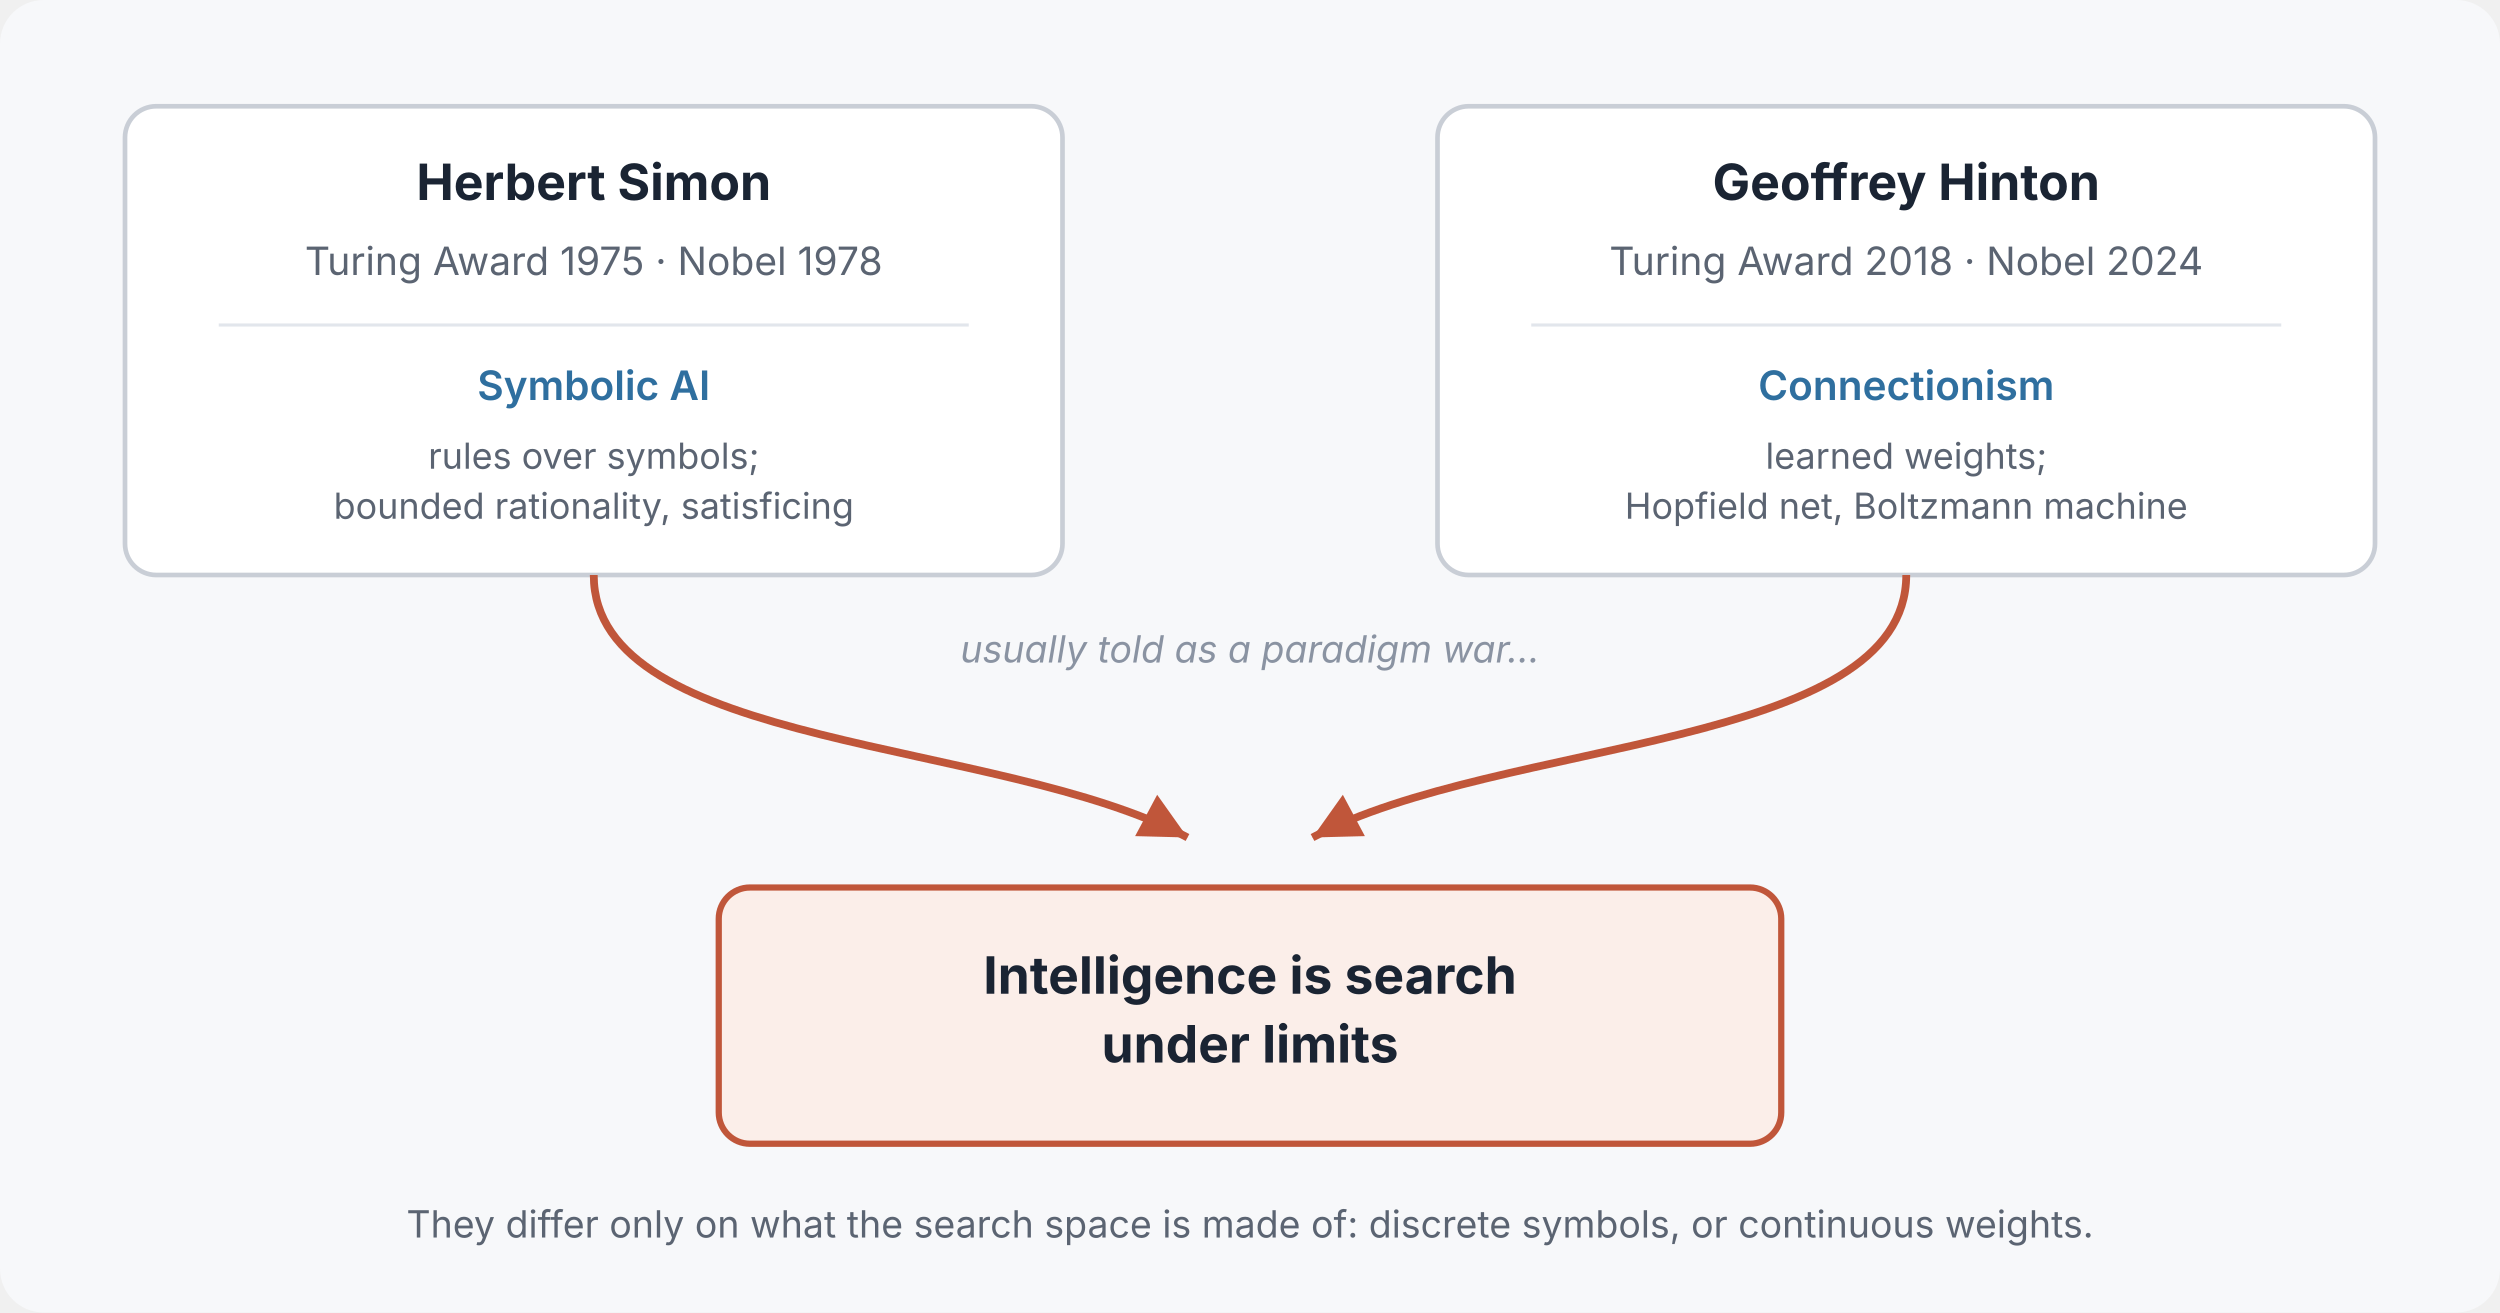
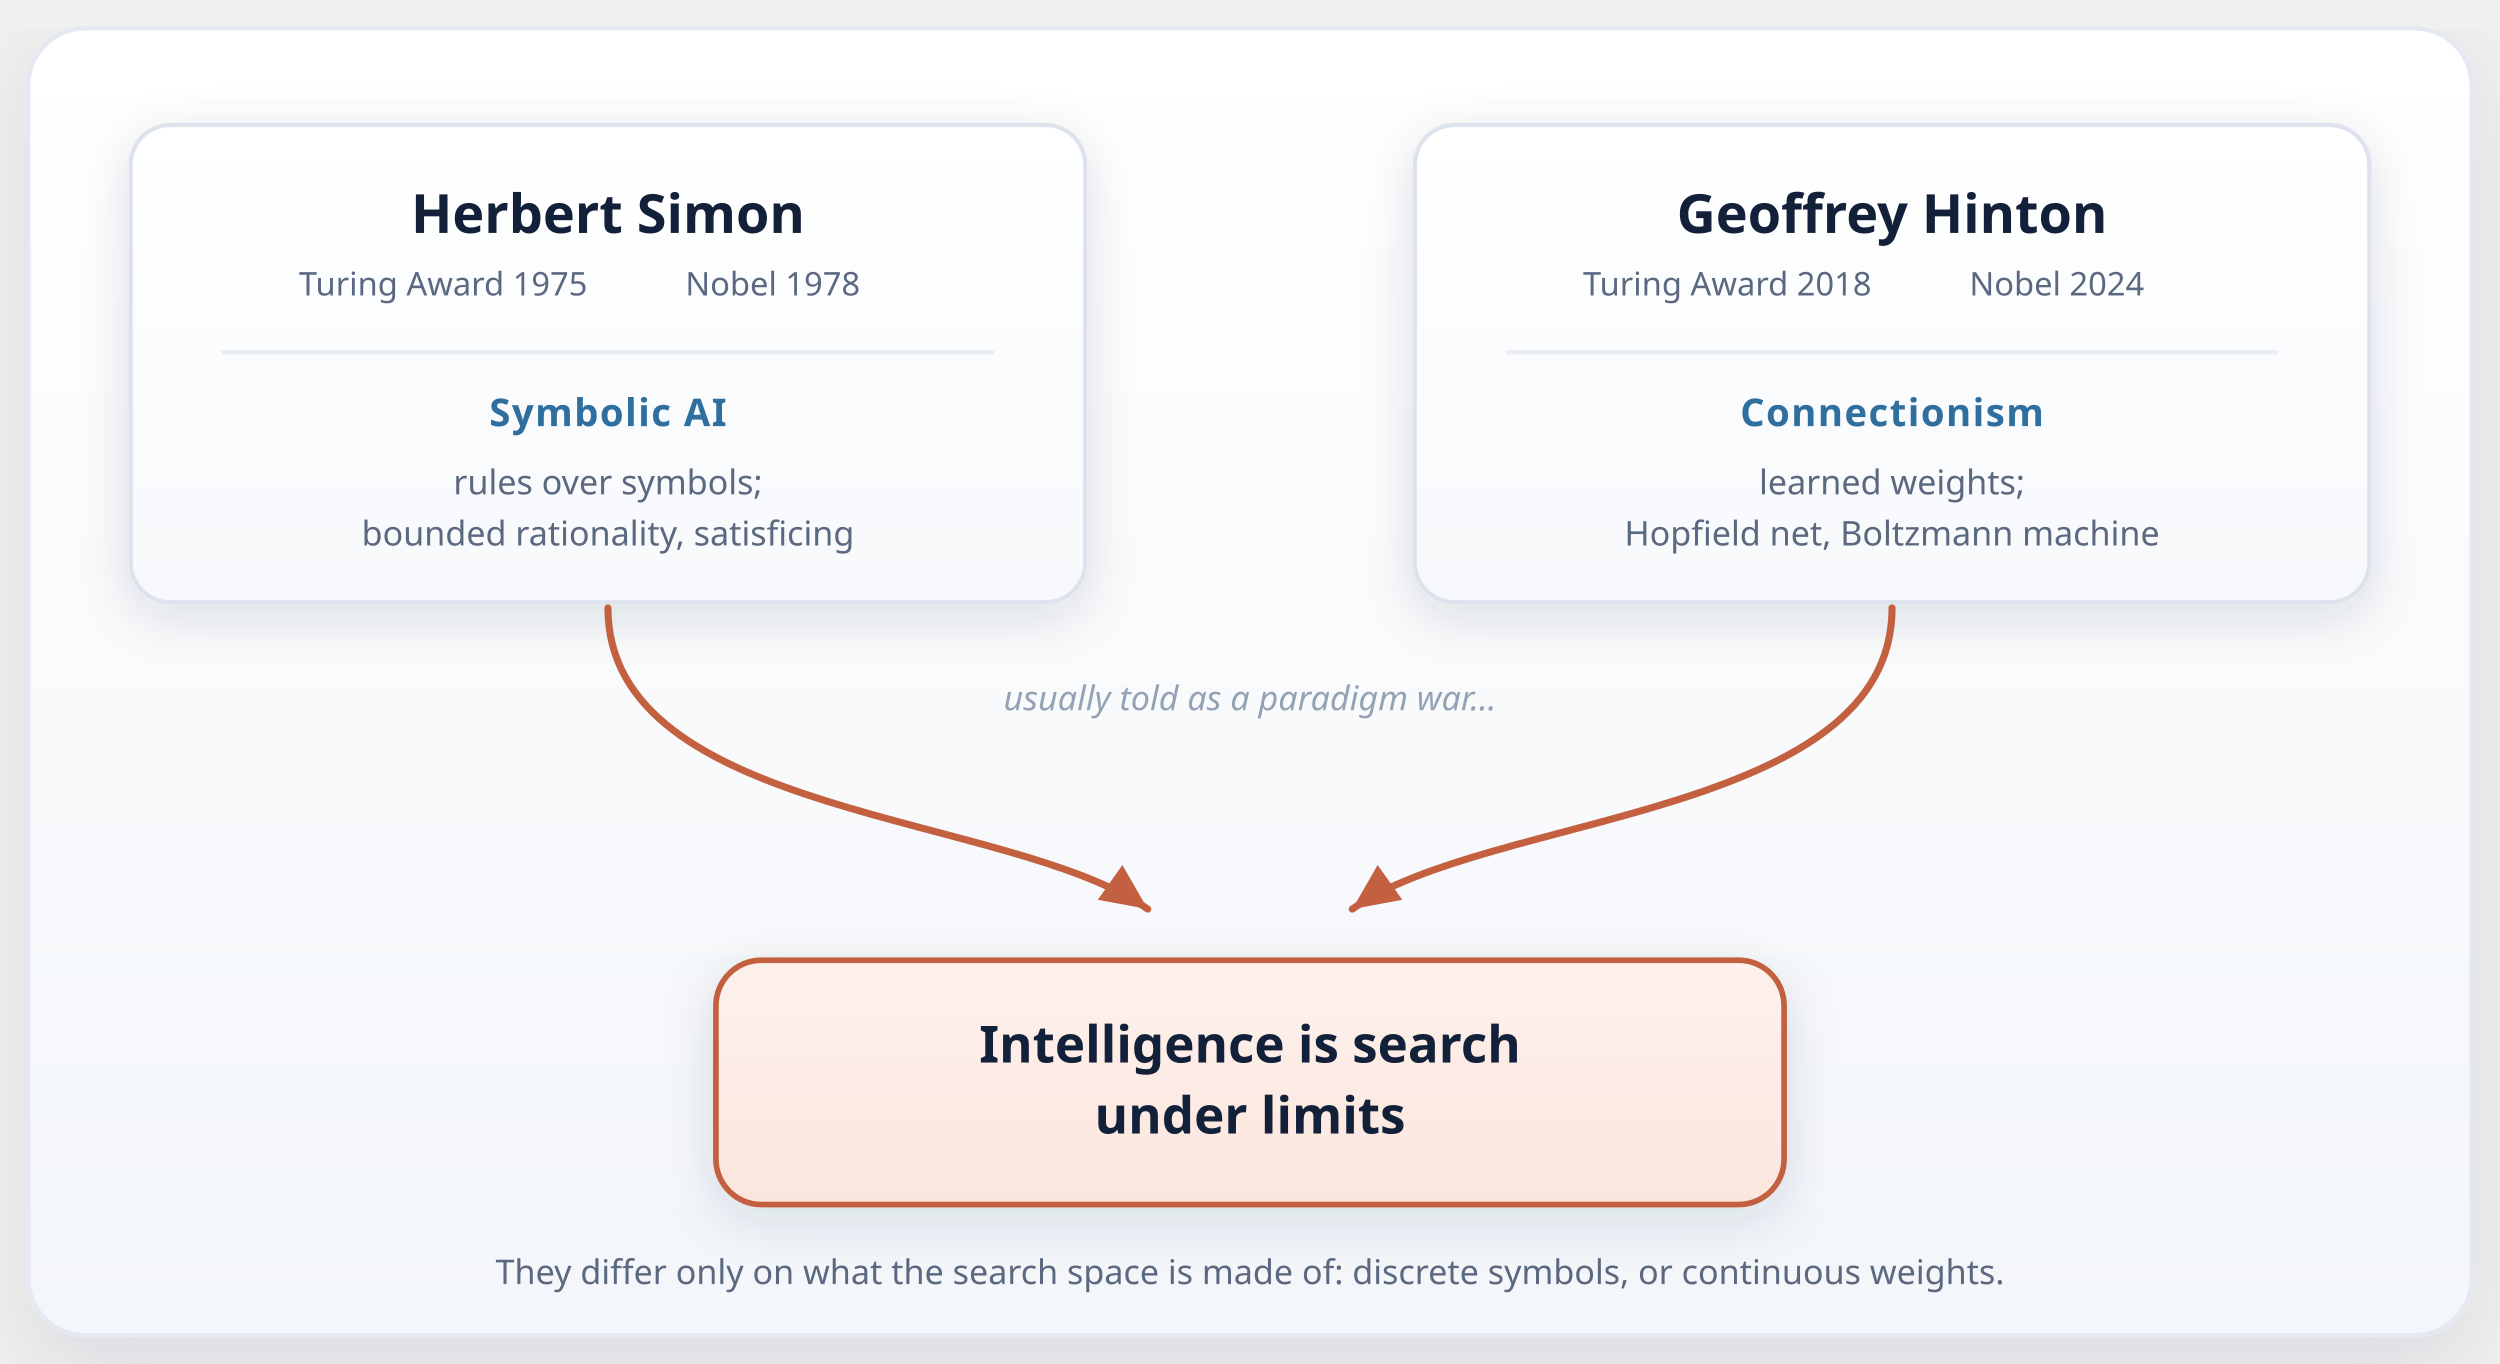
- <svg xmlns="http://www.w3.org/2000/svg" viewBox="0 0 800 420" width="800" height="420" font-family="system-ui, -apple-system, 'Segoe UI', sans-serif" role="img" aria-labelledby="t d">
-   <rect x="0" y="0" width="800" height="420" rx="14" fill="#f7f8fa" />
-   <rect x="40" y="34" width="300" height="150" rx="10" fill="#ffffff" stroke="#c9ced6" stroke-width="1.5" />
-   <text x="190" y="64" text-anchor="middle" font-size="16" font-weight="700" fill="#1a2433">Herbert Simon</text>
-   <text x="190" y="88" text-anchor="middle" font-size="12.5" fill="#5b6472">Turing Award 1975 · Nobel 1978</text>
-   <line x1="70" y1="104" x2="310" y2="104" stroke="#e2e6ec" stroke-width="1" />
-   <text x="190" y="128" text-anchor="middle" font-size="13" font-weight="600" fill="#2f6f9f">Symbolic AI</text>
-   <text x="190" y="150" text-anchor="middle" font-size="11.5" fill="#5b6472">rules over symbols;</text>
-   <text x="190" y="166" text-anchor="middle" font-size="11.5" fill="#5b6472">bounded rationality, satisficing</text>
-   <rect x="460" y="34" width="300" height="150" rx="10" fill="#ffffff" stroke="#c9ced6" stroke-width="1.5" />
-   <text x="610" y="64" text-anchor="middle" font-size="16" font-weight="700" fill="#1a2433">Geoffrey Hinton</text>
-   <text x="610" y="88" text-anchor="middle" font-size="12.5" fill="#5b6472">Turing Award 2018 · Nobel 2024</text>
-   <line x1="490" y1="104" x2="730" y2="104" stroke="#e2e6ec" stroke-width="1" />
-   <text x="610" y="128" text-anchor="middle" font-size="13" font-weight="600" fill="#2f6f9f">Connectionism</text>
-   <text x="610" y="150" text-anchor="middle" font-size="11.5" fill="#5b6472">learned weights;</text>
-   <text x="610" y="166" text-anchor="middle" font-size="11.5" fill="#5b6472">Hopfield net, Boltzmann machine</text>
-   <text x="400" y="212" text-anchor="middle" font-size="12" fill="#8a93a2" font-style="italic">usually told as a paradigm war...</text>
-   <path d="M 190 184 C 190 240, 320 236, 380 268" fill="none" stroke="#c0563a" stroke-width="2.5" marker-end="url(#ah)" />
-   <path d="M 610 184 C 610 240, 480 236, 420 268" fill="none" stroke="#c0563a" stroke-width="2.5" marker-end="url(#ah)" />
-   <rect x="230" y="284" width="340" height="82" rx="10" fill="#fbeee9" stroke="#c0563a" stroke-width="2" />
-   <text x="400" y="318" text-anchor="middle" font-size="16.5" font-weight="700" fill="#1a2433">Intelligence is search</text>
-   <text x="400" y="340" text-anchor="middle" font-size="16.5" font-weight="700" fill="#1a2433">under limits</text>
-   <text x="400" y="396" text-anchor="middle" font-size="12" fill="#5b6472">They differ only on what the search space is made of: discrete symbols, or continuous weights.</text>
+ <svg xmlns="http://www.w3.org/2000/svg" viewBox="0 0 880 480" width="880" height="480" font-family="'Segoe UI', system-ui, -apple-system, sans-serif" role="img" aria-labelledby="t d">
  <defs>
-     <marker id="ah" markerWidth="8" markerHeight="8" refX="6" refY="3" orient="auto">
-       <path d="M0,0 L6,3 L0,6 Z" fill="#c0563a" />
+     <linearGradient id="cardG" x1="0" y1="0" x2="0" y2="1">
+       <stop offset="0" stop-color="#ffffff" />
+       <stop offset="1" stop-color="#f3f6fa" />
+     </linearGradient>
+     <linearGradient id="paneG" x1="0" y1="0" x2="0" y2="1">
+       <stop offset="0" stop-color="#ffffff" />
+       <stop offset="1" stop-color="#f7f9fc" />
+     </linearGradient>
+     <linearGradient id="claimG" x1="0" y1="0" x2="0" y2="1">
+       <stop offset="0" stop-color="#fdf1ec" />
+       <stop offset="1" stop-color="#fbe6dd" />
+     </linearGradient>
+     <filter id="soft2" x="-20%" y="-20%" width="140%" height="140%">
+       <feDropShadow dx="0" dy="10" stdDeviation="16" flood-color="#1a2740" flood-opacity="0.10" />
+     </filter>
+     <filter id="lift2" x="-30%" y="-30%" width="160%" height="160%">
+       <feDropShadow dx="0" dy="5" stdDeviation="9" flood-color="#20344f" flood-opacity="0.13" />
+     </filter>
+     <marker id="cv" markerWidth="9" markerHeight="9" refX="6.5" refY="3" orient="auto">
+       <path d="M0,0 L6.5,3 L0,6 Z" fill="#c2603f" />
    </marker>
  </defs>
+   <rect x="10" y="10" width="860" height="460" rx="20" fill="url(#cardG)" stroke="#e4e9f1" stroke-width="1.5" filter="url(#soft2)" />
+   <g filter="url(#lift2)">
+     <rect x="46" y="44" width="336" height="168" rx="14" fill="url(#paneG)" stroke="#dde3ec" stroke-width="1.5" />
+   </g>
+   <text x="214" y="82" text-anchor="middle" font-size="19" font-weight="700" fill="#12203a">Herbert Simon</text>
+   <g transform="translate(214,104)" text-anchor="middle" font-size="11.5" fill="#5a6880">
+     <text x="-58" y="0">Turing Award 1975</text>
+     <text x="58" y="0">Nobel 1978</text>
+   </g>
+   <line x1="78" y1="124" x2="350" y2="124" stroke="#eaeef4" stroke-width="1.5" />
+   <text x="214" y="150" text-anchor="middle" font-size="13.5" font-weight="700" fill="#2f6f9f" letter-spacing="0.5">Symbolic AI</text>
+   <text x="214" y="174" text-anchor="middle" font-size="12" fill="#5a6880">rules over symbols;</text>
+   <text x="214" y="192" text-anchor="middle" font-size="12" fill="#5a6880">bounded rationality, satisficing</text>
+   <g filter="url(#lift2)">
+     <rect x="498" y="44" width="336" height="168" rx="14" fill="url(#paneG)" stroke="#dde3ec" stroke-width="1.5" />
+   </g>
+   <text x="666" y="82" text-anchor="middle" font-size="19" font-weight="700" fill="#12203a">Geoffrey Hinton</text>
+   <g transform="translate(666,104)" text-anchor="middle" font-size="11.5" fill="#5a6880">
+     <text x="-58" y="0">Turing Award 2018</text>
+     <text x="58" y="0">Nobel 2024</text>
+   </g>
+   <line x1="530" y1="124" x2="802" y2="124" stroke="#eaeef4" stroke-width="1.5" />
+   <text x="666" y="150" text-anchor="middle" font-size="13.5" font-weight="700" fill="#2f6f9f" letter-spacing="0.5">Connectionism</text>
+   <text x="666" y="174" text-anchor="middle" font-size="12" fill="#5a6880">learned weights;</text>
+   <text x="666" y="192" text-anchor="middle" font-size="12" fill="#5a6880">Hopfield net, Boltzmann machine</text>
+   <text x="440" y="250" text-anchor="middle" font-size="12" fill="#93a3b5" font-style="italic">usually told as a paradigm war...</text>
+   <path d="M 214 214 C 214 288, 356 286, 404 320" fill="none" stroke="#c2603f" stroke-width="2.5" stroke-linecap="round" marker-end="url(#cv)" />
+   <path d="M 666 214 C 666 288, 524 286, 476 320" fill="none" stroke="#c2603f" stroke-width="2.5" stroke-linecap="round" marker-end="url(#cv)" />
+   <g filter="url(#lift2)">
+     <rect x="252" y="338" width="376" height="86" rx="16" fill="url(#claimG)" stroke="#c2603f" stroke-width="2" />
+   </g>
+   <text x="440" y="374" text-anchor="middle" font-size="18" font-weight="700" fill="#12203a">Intelligence is search</text>
+   <text x="440" y="399" text-anchor="middle" font-size="18" font-weight="700" fill="#12203a">under limits</text>
+   <text x="440" y="452" text-anchor="middle" font-size="12" fill="#5a6880">They differ only on what the search space is made of: discrete symbols, or continuous weights.</text>
</svg>
